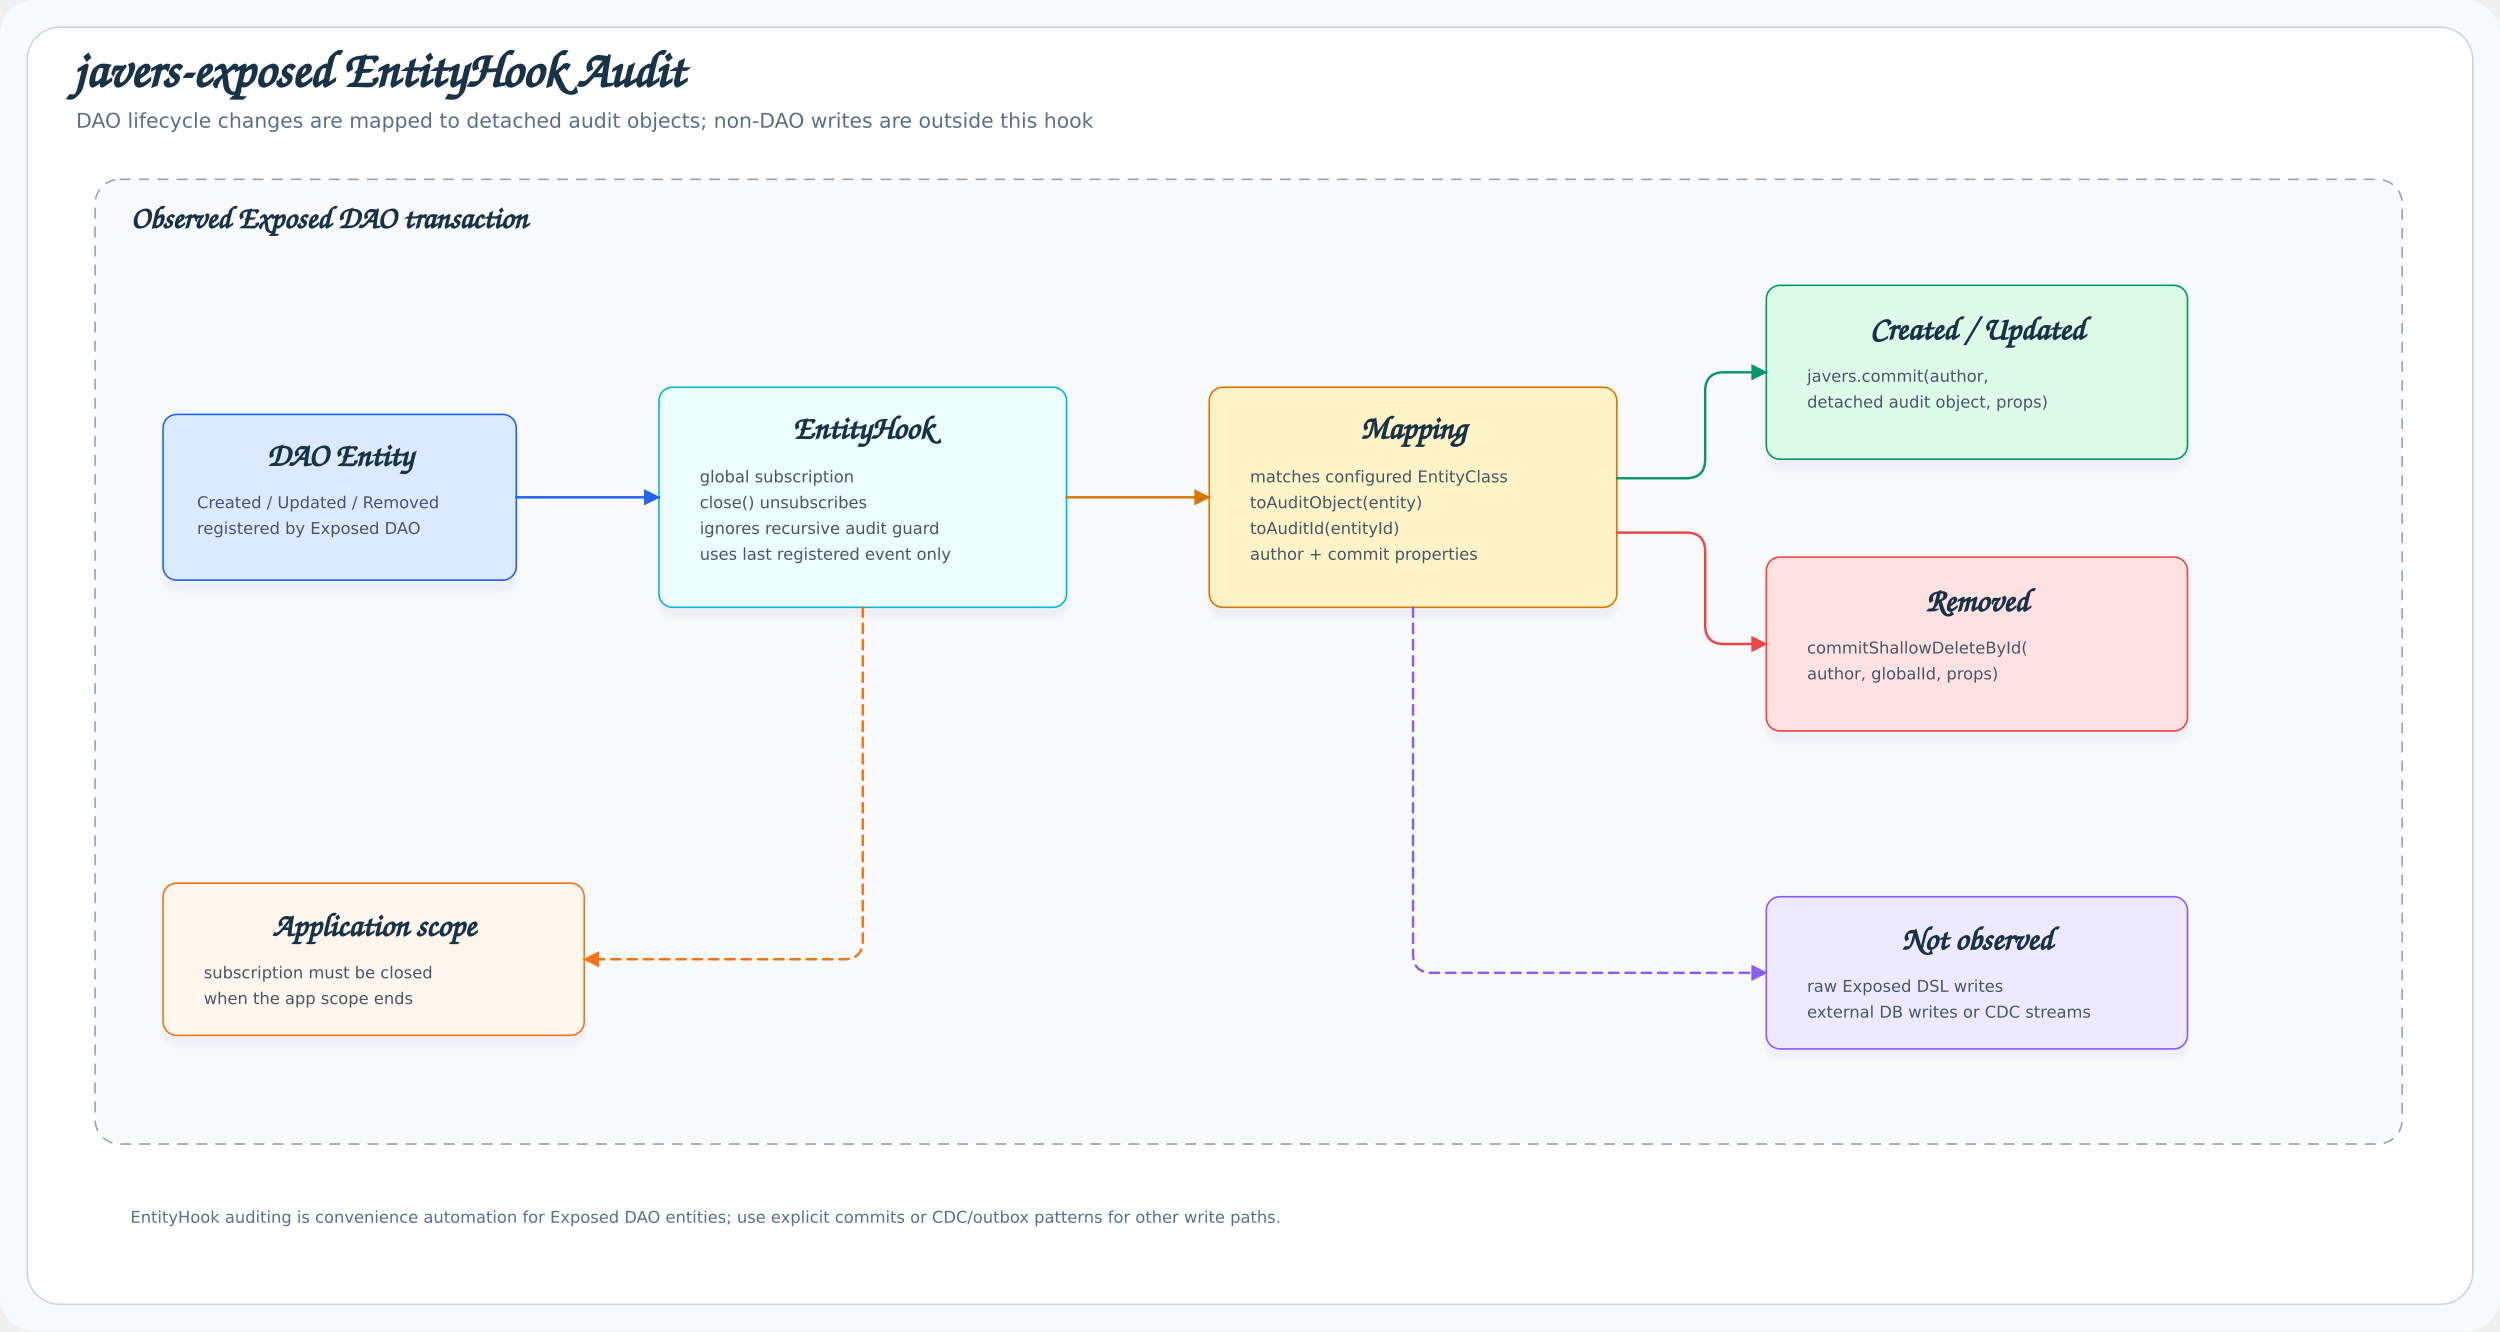
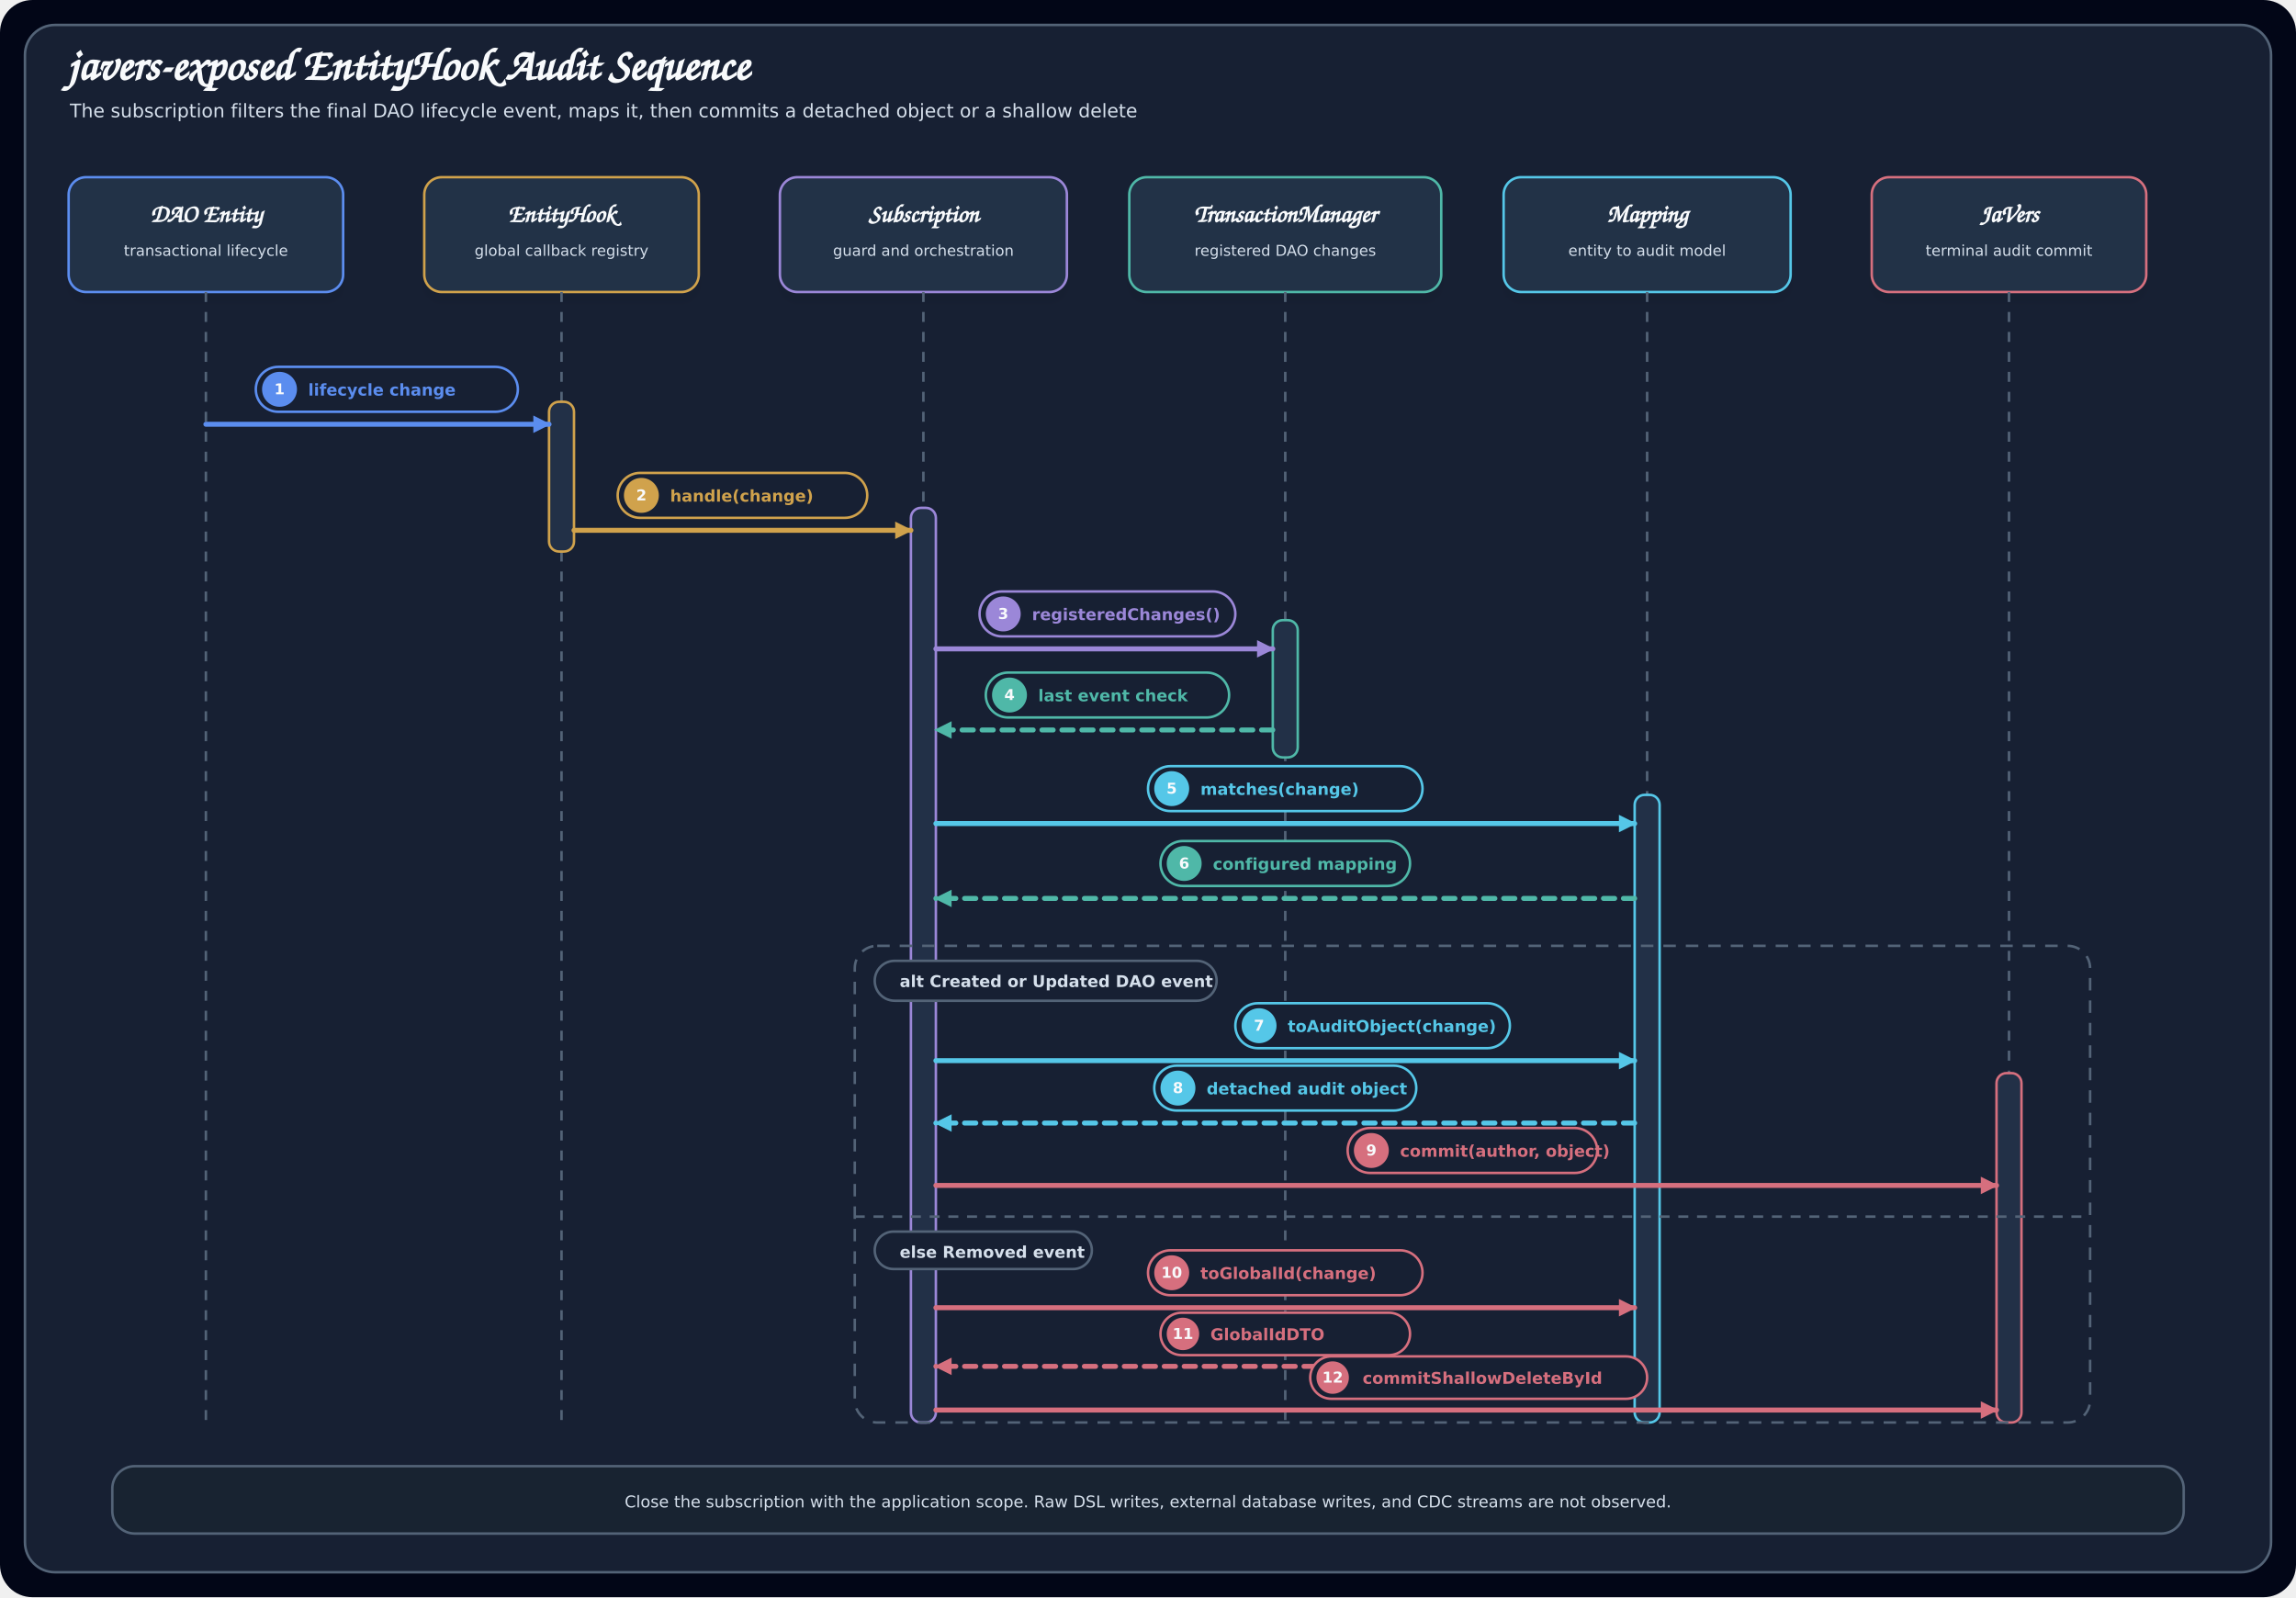
- <svg xmlns="http://www.w3.org/2000/svg" width="1840" height="980" viewBox="0 0 1840 980" role="img" aria-label="javers-exposed entity hook audit flow">
+ <svg xmlns="http://www.w3.org/2000/svg" width="1840" height="1280" viewBox="0 0 1840 1280" role="img" aria-label="javers-exposed EntityHook audit sequence">
  <defs>
    <filter id="softShadow" x="-20%" y="-20%" width="140%" height="140%">
-       <feDropShadow dx="0" dy="8" stdDeviation="2" flood-color="#334155" flood-opacity="0.04" />
+       <feDropShadow dx="0" dy="8" stdDeviation="2" flood-color="#000814" flood-opacity="0.04" />
    </filter>
-     <marker id="arrow" markerUnits="userSpaceOnUse" markerWidth="12" markerHeight="12" refX="11" refY="6" orient="auto">
-       <path d="M 0 0 L 12 6 L 0 12 Z" fill="#2563eb" stroke-dasharray="none" style="stroke-dasharray:none" />
+     <marker id="arrowBlue" markerUnits="userSpaceOnUse" markerWidth="14" markerHeight="14" viewBox="0 0 10 10" refX="9" refY="5" orient="auto">
+       <path d="M 0 0 L 10 5 L 0 10 Z" fill="#5b8def" stroke-dasharray="none" style="stroke-dasharray:none" />
    </marker>
-     <marker id="arrowGreen" markerUnits="userSpaceOnUse" markerWidth="12" markerHeight="12" refX="11" refY="6" orient="auto">
-       <path d="M 0 0 L 12 6 L 0 12 Z" fill="#059669" stroke-dasharray="none" style="stroke-dasharray:none" />
+     <marker id="arrowAmber" markerUnits="userSpaceOnUse" markerWidth="14" markerHeight="14" viewBox="0 0 10 10" refX="9" refY="5" orient="auto">
+       <path d="M 0 0 L 10 5 L 0 10 Z" fill="#d0a24c" stroke-dasharray="none" style="stroke-dasharray:none" />
    </marker>
-     <marker id="arrowRed" markerUnits="userSpaceOnUse" markerWidth="12" markerHeight="12" refX="11" refY="6" orient="auto">
-       <path d="M 0 0 L 12 6 L 0 12 Z" fill="#ef4444" stroke-dasharray="none" style="stroke-dasharray:none" />
+     <marker id="arrowViolet" markerUnits="userSpaceOnUse" markerWidth="14" markerHeight="14" viewBox="0 0 10 10" refX="9" refY="5" orient="auto">
+       <path d="M 0 0 L 10 5 L 0 10 Z" fill="#9b87d8" stroke-dasharray="none" style="stroke-dasharray:none" />
+     </marker>
+     <marker id="arrowGreen" markerUnits="userSpaceOnUse" markerWidth="14" markerHeight="14" viewBox="0 0 10 10" refX="9" refY="5" orient="auto">
+       <path d="M 0 0 L 10 5 L 0 10 Z" fill="#4fb8a8" stroke-dasharray="none" style="stroke-dasharray:none" />
+     </marker>
+     <marker id="arrowCyan" markerUnits="userSpaceOnUse" markerWidth="14" markerHeight="14" viewBox="0 0 10 10" refX="9" refY="5" orient="auto">
+       <path d="M 0 0 L 10 5 L 0 10 Z" fill="#55c7e8" stroke-dasharray="none" style="stroke-dasharray:none" />
+     </marker>
+     <marker id="arrowRose" markerUnits="userSpaceOnUse" markerWidth="14" markerHeight="14" viewBox="0 0 10 10" refX="9" refY="5" orient="auto">
+       <path d="M 0 0 L 10 5 L 0 10 Z" fill="#d66f7e" stroke-dasharray="none" style="stroke-dasharray:none" />
    </marker>
    <style>
- .title{font-family:'Architects Daughter','Comic Sans MS',cursive;font-size:38px;fill:#183247;font-weight:700}
- .subtitle{font-family:'Comic Mono','Comic Sans MS','DejaVu Sans',sans-serif;font-size:15px;fill:#587086}
- .lane{font-family:'Architects Daughter','Comic Sans MS',cursive;font-size:23px;fill:#183247;font-weight:700}
- .label{font-family:'Architects Daughter','Comic Sans MS',cursive;font-size:24px;fill:#183247;font-weight:700}
- .body{font-family:'Comic Mono','Comic Sans MS','DejaVu Sans',sans-serif;font-size:12px;fill:#475569}
- .small{font-family:'Comic Mono','Comic Sans MS','DejaVu Sans',sans-serif;font-size:12px;fill:#587086}
- </style>
-     <marker id="arrowD97706" markerUnits="userSpaceOnUse" markerWidth="12" markerHeight="12" refX="11" refY="6" orient="auto">
-       <path d="M 0 0 L 12 6 L 0 12 Z" fill="#d97706" stroke-dasharray="none" style="stroke-dasharray:none" />
-     </marker>
-     <marker id="arrowF97316" markerUnits="userSpaceOnUse" markerWidth="12" markerHeight="12" refX="11" refY="6" orient="auto">
-       <path d="M 0 0 L 12 6 L 0 12 Z" fill="#f97316" stroke-dasharray="none" style="stroke-dasharray:none" />
-     </marker>
-     <marker id="arrow8B5CF6" markerUnits="userSpaceOnUse" markerWidth="12" markerHeight="12" refX="11" refY="6" orient="auto">
-       <path d="M 0 0 L 12 6 L 0 12 Z" fill="#8b5cf6" stroke-dasharray="none" style="stroke-dasharray:none" />
-     </marker>
+     .title{font-family:'Architects Daughter','Comic Sans MS',cursive;font-size:36px;fill:#f8fafc;font-weight:700}
+     .subtitle{font-family:'Comic Mono','Comic Sans MS','DejaVu Sans',sans-serif;font-size:15px;fill:#d5dfeb}
+     .participant{font-family:'Architects Daughter','Comic Sans MS',cursive;font-size:20px;fill:#f8fafc;font-weight:700}
+     .role{font-family:'Comic Mono','Comic Sans MS','DejaVu Sans',sans-serif;font-size:12px;fill:#d5dfeb}
+     .frameTitle{font-family:'Comic Mono','Comic Sans MS','DejaVu Sans',sans-serif;font-size:13px;fill:#d5dfeb;font-weight:700}
+     .message{font-family:'Comic Mono','Comic Sans MS','DejaVu Sans',sans-serif;font-size:13px;font-weight:700}
+     .badgeText{font-family:'Comic Mono','Comic Sans MS','DejaVu Sans',sans-serif;font-size:12px;fill:#f8fafc;font-weight:700}
+     .note{font-family:'Comic Mono','Comic Sans MS','DejaVu Sans',sans-serif;font-size:13px;fill:#d5dfeb}
+   </style>
  </defs>
-   <rect x="0" y="0" width="1840" height="980" rx="26" fill="#f7fafc" />
-   <rect x="20" y="20" width="1800" height="940" rx="24" fill="#ffffff" stroke="#cbd5e1" stroke-width="1.2" />
-   <text class="title" x="54" y="64">javers-exposed EntityHook Audit</text>
-   <text class="subtitle" x="56" y="94">DAO lifecycle changes are mapped to detached audit objects; non-DAO writes are outside this hook</text>
-   <rect x="70" y="132" width="1698" height="710" rx="18" fill="#f8fafc" stroke="#94a3b8" stroke-width="1.2" stroke-dasharray="8 6" />
-   <text class="lane" x="96" y="168">Observed Exposed DAO transaction</text>
-   <rect x="120" y="305" width="260" height="122" rx="10" fill="#dbeafe" stroke="#2563eb" stroke-width="1.2" filter="url(#softShadow)" />
-   <text class="label" x="250" y="343" text-anchor="middle">DAO Entity</text>
-   <text class="body" x="145" y="374">Created / Updated / Removed</text>
-   <text class="body" x="145" y="393">registered by Exposed DAO</text>
-   <rect x="485" y="285" width="300" height="162" rx="10" fill="#ecfeff" stroke="#06b6d4" stroke-width="1.2" filter="url(#softShadow)" />
-   <text class="label" x="635" y="323" text-anchor="middle">EntityHook</text>
-   <text class="body" x="515" y="355">global subscription</text>
-   <text class="body" x="515" y="374">close() unsubscribes</text>
-   <text class="body" x="515" y="393">ignores recursive audit guard</text>
-   <text class="body" x="515" y="412">uses last registered event only</text>
-   <rect x="890" y="285" width="300" height="162" rx="10" fill="#fef3c7" stroke="#d97706" stroke-width="1.2" filter="url(#softShadow)" />
-   <text class="label" x="1040" y="323" text-anchor="middle">Mapping</text>
-   <text class="body" x="920" y="355">matches configured EntityClass</text>
-   <text class="body" x="920" y="374">toAuditObject(entity)</text>
-   <text class="body" x="920" y="393">toAuditId(entityId)</text>
-   <text class="body" x="920" y="412">author + commit properties</text>
-   <rect x="1300" y="210" width="310" height="128" rx="10" fill="#dcfce7" stroke="#059669" stroke-width="1.2" filter="url(#softShadow)" />
-   <text class="label" x="1455" y="250" text-anchor="middle">Created / Updated</text>
-   <text class="body" x="1330" y="281">javers.commit(author,</text>
-   <text class="body" x="1330" y="300">detached audit object, props)</text>
-   <rect x="1300" y="410" width="310" height="128" rx="10" fill="#fee2e2" stroke="#ef4444" stroke-width="1.2" filter="url(#softShadow)" />
-   <text class="label" x="1455" y="450" text-anchor="middle">Removed</text>
-   <text class="body" x="1330" y="481">commitShallowDeleteById(</text>
-   <text class="body" x="1330" y="500">author, globalId, props)</text>
-   <rect x="1300" y="660" width="310" height="112" rx="10" fill="#ede9fe" stroke="#8b5cf6" stroke-width="1.2" filter="url(#softShadow)" />
-   <text class="label" x="1455" y="699" text-anchor="middle">Not observed</text>
-   <text class="body" x="1330" y="730">raw Exposed DSL writes</text>
-   <text class="body" x="1330" y="749">external DB writes or CDC streams</text>
-   <rect x="120" y="650" width="310" height="112" rx="10" fill="#fff7ed" stroke="#f97316" stroke-width="1.2" filter="url(#softShadow)" />
-   <text class="label" x="275" y="689" text-anchor="middle">Application scope</text>
-   <text class="body" x="150" y="720">subscription must be closed</text>
-   <text class="body" x="150" y="739">when the app scope ends</text>
-   <path d="M 380,366 L 485,366" fill="none" stroke="#2563eb" stroke-width="1.8" stroke-linecap="round" marker-end="url(#arrow)" />
-   <path d="M 785,366 L 890,366" fill="none" stroke="#d97706" stroke-width="1.8" stroke-linecap="round" marker-end="url(#arrowD97706)" />
-   <path d="M 1190,352 L 1241,352 Q 1255,352 1255,338 L 1255,288 Q 1255,274 1269,274 L 1300,274" fill="none" stroke="#059669" stroke-width="1.8" stroke-linecap="round" stroke-linejoin="round" marker-end="url(#arrowGreen)" />
-   <path d="M 1190,392 L 1241,392 Q 1255,392 1255,406 L 1255,460 Q 1255,474 1269,474 L 1300,474" fill="none" stroke="#ef4444" stroke-width="1.8" stroke-linecap="round" stroke-linejoin="round" marker-end="url(#arrowRed)" />
-   <path d="M 635,447 L 635,692 Q 635,706 621,706 L 430,706" fill="none" stroke="#f97316" stroke-width="1.8" stroke-linecap="round" stroke-linejoin="round" stroke-dasharray="7 5" marker-end="url(#arrowF97316)" />
-   <path d="M 1040,447 L 1040,702 Q 1040,716 1054,716 L 1300,716" fill="none" stroke="#8b5cf6" stroke-width="1.8" stroke-linecap="round" stroke-linejoin="round" stroke-dasharray="7 5" marker-end="url(#arrow8B5CF6)" />
-   <text class="small" x="96" y="900">EntityHook auditing is convenience automation for Exposed DAO entities; use explicit commits or CDC/outbox patterns for other write paths.</text>
+   <rect x="0" y="0" width="1840" height="1280" rx="26" fill="#020617" />
+   <rect class="frame" x="20" y="20" width="1800" height="1240" rx="24" fill="#172033" stroke="#536377" stroke-width="2" />
+   <text class="title" x="54" y="64">javers-exposed EntityHook Audit Sequence</text>
+   <text class="subtitle" x="56" y="94">The subscription filters the final DAO lifecycle event, maps it, then commits a detached object or a shallow delete</text>
+   <rect class="card" x="55" y="142" width="220" height="92" rx="14" fill="#223047" stroke="#5b8def" stroke-width="2" filter="url(#softShadow)" />
+   <text class="participant" x="165" y="178" text-anchor="middle">DAO Entity</text>
+   <text class="role" x="165" y="205" text-anchor="middle">transactional lifecycle</text>
+   <rect class="card" x="340" y="142" width="220" height="92" rx="14" fill="#223047" stroke="#d0a24c" stroke-width="2" filter="url(#softShadow)" />
+   <text class="participant" x="450" y="178" text-anchor="middle">EntityHook</text>
+   <text class="role" x="450" y="205" text-anchor="middle">global callback registry</text>
+   <rect class="card" x="625" y="142" width="230" height="92" rx="14" fill="#223047" stroke="#9b87d8" stroke-width="2" filter="url(#softShadow)" />
+   <text class="participant" x="740" y="178" text-anchor="middle">Subscription</text>
+   <text class="role" x="740" y="205" text-anchor="middle">guard and orchestration</text>
+   <rect class="card" x="905" y="142" width="250" height="92" rx="14" fill="#223047" stroke="#4fb8a8" stroke-width="2" filter="url(#softShadow)" />
+   <text class="participant" x="1030" y="178" text-anchor="middle">TransactionManager</text>
+   <text class="role" x="1030" y="205" text-anchor="middle">registered DAO changes</text>
+   <rect class="card" x="1205" y="142" width="230" height="92" rx="14" fill="#223047" stroke="#55c7e8" stroke-width="2" filter="url(#softShadow)" />
+   <text class="participant" x="1320" y="178" text-anchor="middle">Mapping</text>
+   <text class="role" x="1320" y="205" text-anchor="middle">entity to audit model</text>
+   <rect class="card" x="1500" y="142" width="220" height="92" rx="14" fill="#223047" stroke="#d66f7e" stroke-width="2" filter="url(#softShadow)" />
+   <text class="participant" x="1610" y="178" text-anchor="middle">JaVers</text>
+   <text class="role" x="1610" y="205" text-anchor="middle">terminal audit commit</text>
+   <g stroke="#536377" stroke-width="2" stroke-dasharray="8 8">
+     <line class="lifeline" x1="165" y1="234" x2="165" y2="1145" />
+     <line class="lifeline" x1="450" y1="234" x2="450" y2="1145" />
+     <line class="lifeline" x1="740" y1="234" x2="740" y2="1145" />
+     <line class="lifeline" x1="1030" y1="234" x2="1030" y2="1145" />
+     <line class="lifeline" x1="1320" y1="234" x2="1320" y2="1145" />
+     <line class="lifeline" x1="1610" y1="234" x2="1610" y2="1145" />
+   </g>
+   <rect class="activation" x="440" y="322" width="20" height="120" rx="8" fill="#223047" stroke="#d0a24c" stroke-width="2" />
+   <rect class="activation" x="730" y="407" width="20" height="733" rx="8" fill="#223047" stroke="#9b87d8" stroke-width="2" />
+   <rect class="activation" x="1020" y="497" width="20" height="110" rx="8" fill="#223047" stroke="#4fb8a8" stroke-width="2" />
+   <rect class="activation" x="1310" y="637" width="20" height="503" rx="8" fill="#223047" stroke="#55c7e8" stroke-width="2" />
+   <rect class="activation" x="1600" y="860" width="20" height="280" rx="8" fill="#223047" stroke="#d66f7e" stroke-width="2" />
+   <path class="connector callBlue" d="M 165,340 L 440,340" fill="none" stroke="#5b8def" stroke-width="4" stroke-linecap="round" marker-end="url(#arrowBlue)" />
+   <g transform="translate(205 294)">
+     <rect class="label" x="0" y="0" width="210" height="36" rx="18" fill="#172033" stroke="#5b8def" stroke-width="2" />
+     <circle cx="19" cy="18" r="14" fill="#5b8def" />
+     <text class="badgeText" x="19" y="22" text-anchor="middle">1</text>
+     <text class="message" x="42" y="23" fill="#5b8def">lifecycle change</text>
+   </g>
+   <path class="connector callAmber" d="M 460,425 L 730,425" fill="none" stroke="#d0a24c" stroke-width="4" stroke-linecap="round" marker-end="url(#arrowAmber)" />
+   <g transform="translate(495 379)">
+     <rect class="label" x="0" y="0" width="200" height="36" rx="18" fill="#172033" stroke="#d0a24c" stroke-width="2" />
+     <circle cx="19" cy="18" r="14" fill="#d0a24c" />
+     <text class="badgeText" x="19" y="22" text-anchor="middle">2</text>
+     <text class="message" x="42" y="23" fill="#d0a24c">handle(change)</text>
+   </g>
+   <path class="connector call" d="M 750,520 L 1020,520" fill="none" stroke="#9b87d8" stroke-width="4" stroke-linecap="round" marker-end="url(#arrowViolet)" />
+   <g transform="translate(785 474)">
+     <rect class="label" x="0" y="0" width="205" height="36" rx="18" fill="#172033" stroke="#9b87d8" stroke-width="2" />
+     <circle cx="19" cy="18" r="14" fill="#9b87d8" />
+     <text class="badgeText" x="19" y="22" text-anchor="middle">3</text>
+     <text class="message" x="42" y="23" fill="#9b87d8">registeredChanges()</text>
+   </g>
+   <path class="connector callGreen" d="M 1020,585 L 750,585" fill="none" stroke="#4fb8a8" stroke-width="4" stroke-linecap="round" stroke-dasharray="9 7" marker-end="url(#arrowGreen)" />
+   <g transform="translate(790 539)">
+     <rect class="label" x="0" y="0" width="195" height="36" rx="18" fill="#172033" stroke="#4fb8a8" stroke-width="2" />
+     <circle cx="19" cy="18" r="14" fill="#4fb8a8" />
+     <text class="badgeText" x="19" y="22" text-anchor="middle">4</text>
+     <text class="message" x="42" y="23" fill="#4fb8a8">last event check</text>
+   </g>
+   <path class="connector async" d="M 750,660 L 1310,660" fill="none" stroke="#55c7e8" stroke-width="4" stroke-linecap="round" marker-end="url(#arrowCyan)" />
+   <g transform="translate(920 614)">
+     <rect class="label" x="0" y="0" width="220" height="36" rx="18" fill="#172033" stroke="#55c7e8" stroke-width="2" />
+     <circle cx="19" cy="18" r="14" fill="#55c7e8" />
+     <text class="badgeText" x="19" y="22" text-anchor="middle">5</text>
+     <text class="message" x="42" y="23" fill="#55c7e8">matches(change)</text>
+   </g>
+   <path class="connector callGreen" d="M 1310,720 L 750,720" fill="none" stroke="#4fb8a8" stroke-width="4" stroke-linecap="round" stroke-dasharray="9 7" marker-end="url(#arrowGreen)" />
+   <g transform="translate(930 674)">
+     <rect class="label" x="0" y="0" width="200" height="36" rx="18" fill="#172033" stroke="#4fb8a8" stroke-width="2" />
+     <circle cx="19" cy="18" r="14" fill="#4fb8a8" />
+     <text class="badgeText" x="19" y="22" text-anchor="middle">6</text>
+     <text class="message" x="42" y="23" fill="#4fb8a8">configured mapping</text>
+   </g>
+   <rect class="alt" x="685" y="758" width="990" height="382" rx="18" fill="none" stroke="#536377" stroke-width="2" stroke-dasharray="10 8" />
+   <rect x="701" y="770" width="274" height="32" rx="16" fill="#172033" stroke="#536377" stroke-width="2" />
+   <text class="frameTitle" x="721" y="791">alt Created or Updated DAO event</text>
+   <path class="connector async" d="M 750,850 L 1310,850" fill="none" stroke="#55c7e8" stroke-width="4" stroke-linecap="round" marker-end="url(#arrowCyan)" />
+   <g transform="translate(990 804)">
+     <rect class="label" x="0" y="0" width="220" height="36" rx="18" fill="#172033" stroke="#55c7e8" stroke-width="2" />
+     <circle cx="19" cy="18" r="14" fill="#55c7e8" />
+     <text class="badgeText" x="19" y="22" text-anchor="middle">7</text>
+     <text class="message" x="42" y="23" fill="#55c7e8">toAuditObject(change)</text>
+   </g>
+   <path class="connector async" d="M 1310,900 L 750,900" fill="none" stroke="#55c7e8" stroke-width="4" stroke-linecap="round" stroke-dasharray="9 7" marker-end="url(#arrowCyan)" />
+   <g transform="translate(925 854)">
+     <rect class="label" x="0" y="0" width="210" height="36" rx="18" fill="#172033" stroke="#55c7e8" stroke-width="2" />
+     <circle cx="19" cy="18" r="14" fill="#55c7e8" />
+     <text class="badgeText" x="19" y="22" text-anchor="middle">8</text>
+     <text class="message" x="42" y="23" fill="#55c7e8">detached audit object</text>
+   </g>
+   <path class="connector callRed" d="M 750,950 L 1600,950" fill="none" stroke="#d66f7e" stroke-width="4" stroke-linecap="round" marker-end="url(#arrowRose)" />
+   <g transform="translate(1080 904)">
+     <rect class="label" x="0" y="0" width="200" height="36" rx="18" fill="#172033" stroke="#d66f7e" stroke-width="2" />
+     <circle cx="19" cy="18" r="14" fill="#d66f7e" />
+     <text class="badgeText" x="19" y="22" text-anchor="middle">9</text>
+     <text class="message" x="42" y="23" fill="#d66f7e">commit(author, object)</text>
+   </g>
+   <line class="branchDivider" x1="685" y1="975" x2="1675" y2="975" stroke="#536377" stroke-width="2" stroke-dasharray="8 7" />
+   <rect x="701" y="987" width="174" height="30" rx="15" fill="#172033" stroke="#536377" stroke-width="2" />
+   <text class="frameTitle" x="721" y="1008">else Removed event</text>
+   <path class="connector callRed" d="M 750,1048 L 1310,1048" fill="none" stroke="#d66f7e" stroke-width="4" stroke-linecap="round" marker-end="url(#arrowRose)" />
+   <g transform="translate(920 1002)">
+     <rect class="label" x="0" y="0" width="220" height="36" rx="18" fill="#172033" stroke="#d66f7e" stroke-width="2" />
+     <circle cx="19" cy="18" r="14" fill="#d66f7e" />
+     <text class="badgeText" x="19" y="22" text-anchor="middle">10</text>
+     <text class="message" x="42" y="23" fill="#d66f7e">toGlobalId(change)</text>
+   </g>
+   <path class="connector callRed" d="M 1310,1095 L 750,1095" fill="none" stroke="#d66f7e" stroke-width="4" stroke-linecap="round" stroke-dasharray="9 7" marker-end="url(#arrowRose)" />
+   <g transform="translate(930 1052)">
+     <rect class="label" x="0" y="0" width="200" height="34" rx="17" fill="#172033" stroke="#d66f7e" stroke-width="2" />
+     <circle cx="18" cy="17" r="13" fill="#d66f7e" />
+     <text class="badgeText" x="18" y="21" text-anchor="middle">11</text>
+     <text class="message" x="40" y="22" fill="#d66f7e">GlobalIdDTO</text>
+   </g>
+   <path class="connector callRed" d="M 750,1130 L 1600,1130" fill="none" stroke="#d66f7e" stroke-width="4" stroke-linecap="round" marker-end="url(#arrowRose)" />
+   <g transform="translate(1050 1087)">
+     <rect class="label" x="0" y="0" width="270" height="34" rx="17" fill="#172033" stroke="#d66f7e" stroke-width="2" />
+     <circle cx="18" cy="17" r="13" fill="#d66f7e" />
+     <text class="badgeText" x="18" y="21" text-anchor="middle">12</text>
+     <text class="message" x="42" y="22" fill="#d66f7e">commitShallowDeleteById</text>
+   </g>
+   <rect x="90" y="1175" width="1660" height="54" rx="18" fill="#182331" stroke="#536377" stroke-width="2" />
+   <text class="note" x="920" y="1208" text-anchor="middle">Close the subscription with the application scope. Raw DSL writes, external database writes, and CDC streams are not observed.</text>
</svg>
